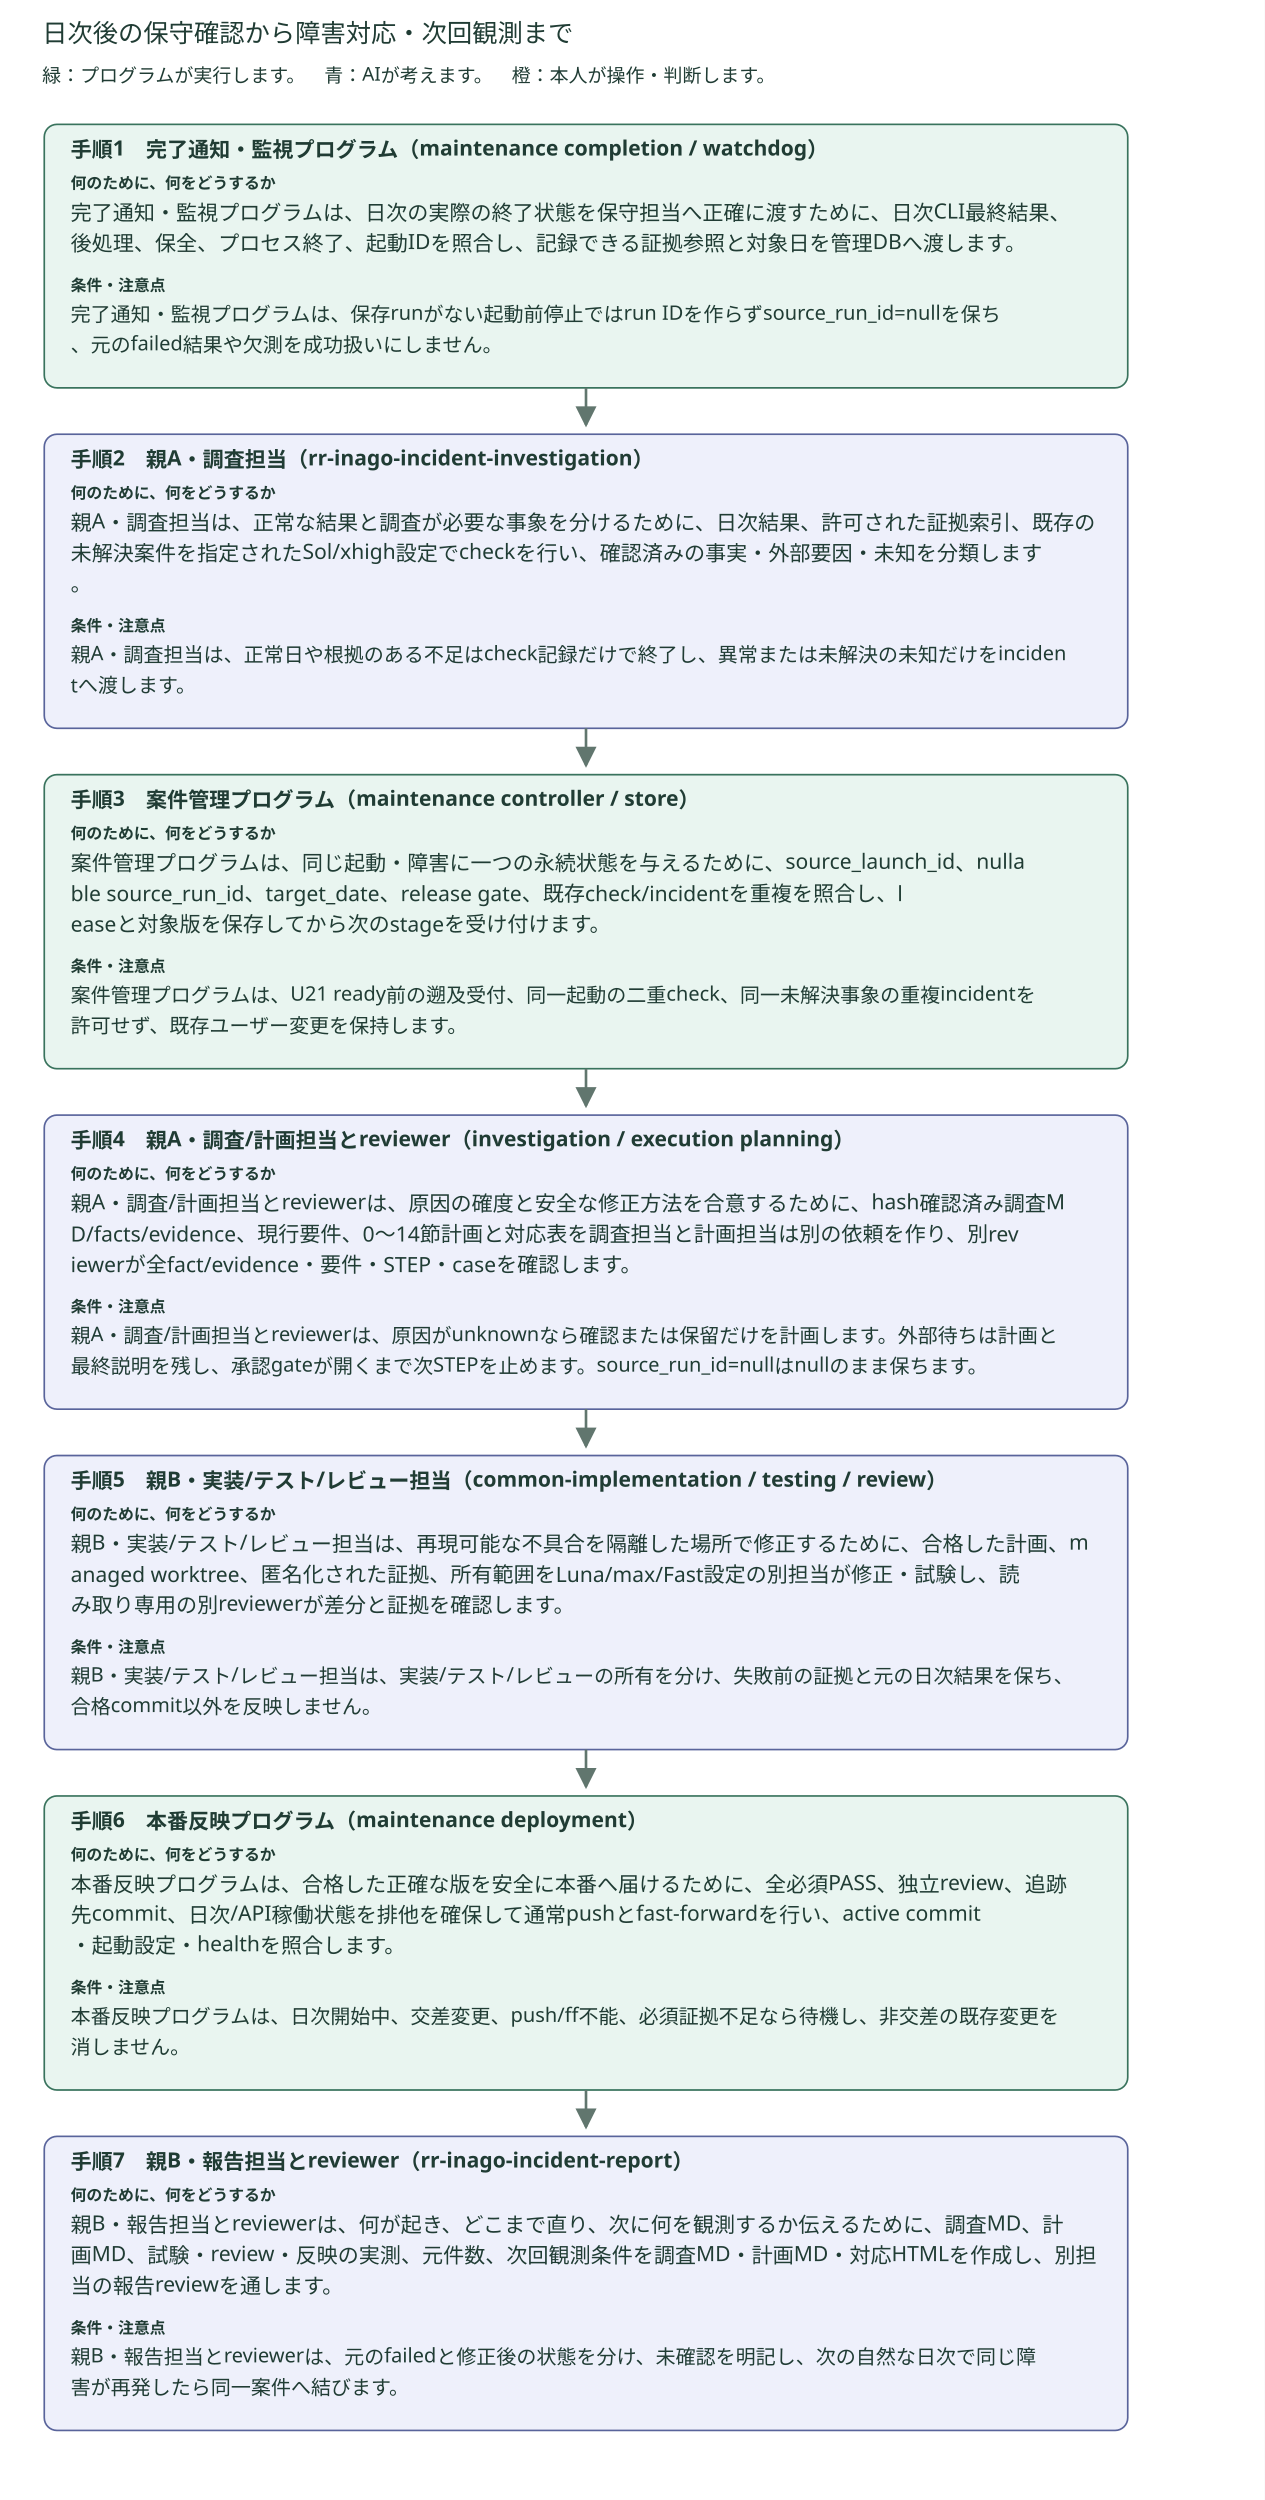
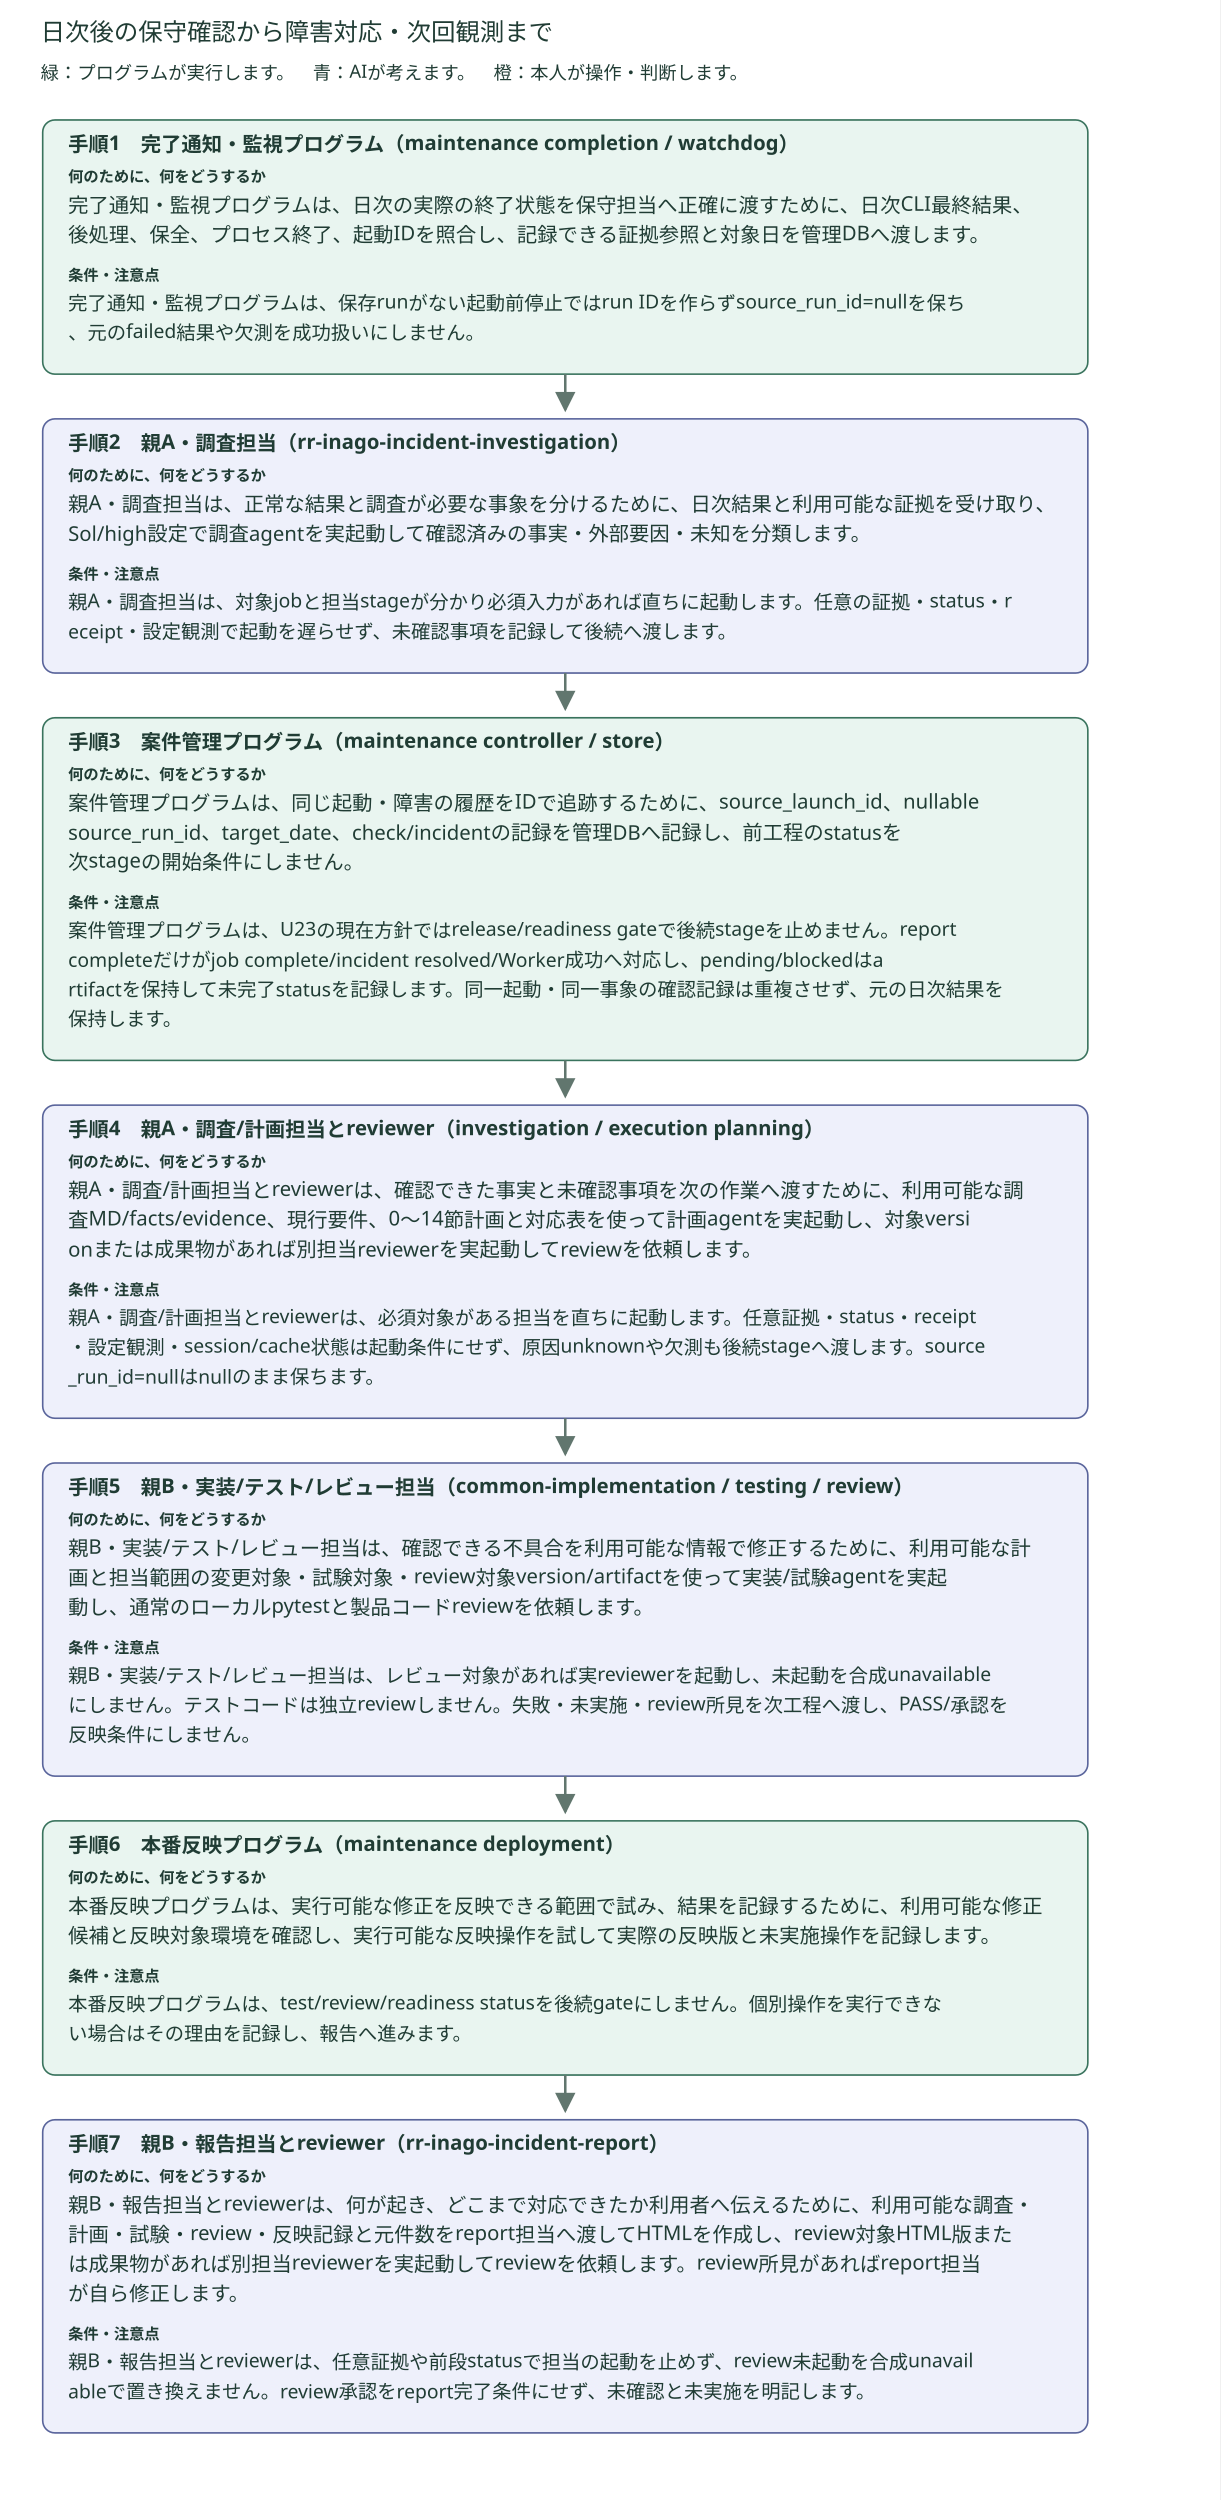
- <svg xmlns="http://www.w3.org/2000/svg" viewBox="0 0 1200 2372" role="img" aria-labelledby="task-F12-title task-F12-desc" font-family="Yu Gothic, Meiryo, sans-serif">
+ <svg xmlns="http://www.w3.org/2000/svg" viewBox="0 0 1200 2459" role="img" aria-labelledby="task-F12-title task-F12-desc" font-family="Yu Gothic, Meiryo, sans-serif">
  <defs>
    <marker id="task-F12-arrow" markerWidth="8" markerHeight="8" refX="7" refY="4" orient="auto">
      <path d="M0,0 L8,4 L0,8 Z" fill="#61766e" />
    </marker>
  </defs>
-   <rect width="1200" height="2372" fill="#fff" />
+   <rect width="1200" height="2459" fill="#fff" />
  <text x="40" y="40" font-size="24" font-weight="400" text-anchor="start" fill="#203c34">日次後の保守確認から障害対応・次回観測まで</text>
  <text x="40" y="78" font-size="18" font-weight="400" text-anchor="start" fill="#203c34">緑：プログラムが実行します。　青：AIが考えます。　橙：本人が操作・判断します。</text>
  <g class="diagram-node" data-node="F12-1">
    <rect x="42" y="118" width="1028" height="250" rx="12" fill="#e9f5f0" stroke="#39735d" stroke-width="1.6" />
    <text x="67" y="149" font-size="20" font-weight="700" text-anchor="start" fill="#203c34">手順1　完了通知・監視プログラム（maintenance completion / watchdog）</text>
    <text x="67" y="179" font-size="15" font-weight="700" text-anchor="start" fill="#203c34">何のために、何をどうするか</text>
    <text x="67" y="209" font-size="20" font-weight="400" text-anchor="start" fill="#203c34">完了通知・監視プログラムは、日次の実際の終了状態を保守担当へ正確に渡すために、日次CLI最終結果、</text>
    <text x="67" y="238" font-size="20" font-weight="400" text-anchor="start" fill="#203c34">後処理、保全、プロセス終了、起動IDを照合し、記録できる証拠参照と対象日を管理DBへ渡します。</text>
    <text x="67" y="276" font-size="15" font-weight="700" text-anchor="start" fill="#203c34">条件・注意点</text>
    <text x="67" y="305" font-size="19" font-weight="400" text-anchor="start" fill="#203c34">完了通知・監視プログラムは、保存runがない起動前停止ではrun IDを作らずsource_run_id=nullを保ち</text>
    <text x="67" y="334" font-size="19" font-weight="400" text-anchor="start" fill="#203c34">、元のfailed結果や欠測を成功扱いにしません。</text>
  </g>
  <path d="M 556 368 V 403" fill="none" stroke="#61766e" stroke-width="2.5" marker-end="url(#task-F12-arrow)" />
  <g class="diagram-node" data-node="F12-2">
-     <rect x="42" y="412" width="1028" height="279" rx="12" fill="#eef0fb" stroke="#59649b" stroke-width="1.6" />
+     <rect x="42" y="412" width="1028" height="250" rx="12" fill="#eef0fb" stroke="#59649b" stroke-width="1.6" />
    <text x="67" y="443" font-size="20" font-weight="700" text-anchor="start" fill="#203c34">手順2　親A・調査担当（rr-inago-incident-investigation）</text>
    <text x="67" y="473" font-size="15" font-weight="700" text-anchor="start" fill="#203c34">何のために、何をどうするか</text>
-     <text x="67" y="503" font-size="20" font-weight="400" text-anchor="start" fill="#203c34">親A・調査担当は、正常な結果と調査が必要な事象を分けるために、日次結果、許可された証拠索引、既存の</text>
-     <text x="67" y="532" font-size="20" font-weight="400" text-anchor="start" fill="#203c34">未解決案件を指定されたSol/xhigh設定でcheckを行い、確認済みの事実・外部要因・未知を分類します</text>
-     <text x="67" y="561" font-size="20" font-weight="400" text-anchor="start" fill="#203c34">。</text>
-     <text x="67" y="599" font-size="15" font-weight="700" text-anchor="start" fill="#203c34">条件・注意点</text>
-     <text x="67" y="628" font-size="19" font-weight="400" text-anchor="start" fill="#203c34">親A・調査担当は、正常日や根拠のある不足はcheck記録だけで終了し、異常または未解決の未知だけをinciden</text>
-     <text x="67" y="657" font-size="19" font-weight="400" text-anchor="start" fill="#203c34">tへ渡します。</text>
+     <text x="67" y="503" font-size="20" font-weight="400" text-anchor="start" fill="#203c34">親A・調査担当は、正常な結果と調査が必要な事象を分けるために、日次結果と利用可能な証拠を受け取り、</text>
+     <text x="67" y="532" font-size="20" font-weight="400" text-anchor="start" fill="#203c34">Sol/high設定で調査agentを実起動して確認済みの事実・外部要因・未知を分類します。</text>
+     <text x="67" y="570" font-size="15" font-weight="700" text-anchor="start" fill="#203c34">条件・注意点</text>
+     <text x="67" y="599" font-size="19" font-weight="400" text-anchor="start" fill="#203c34">親A・調査担当は、対象jobと担当stageが分かり必須入力があれば直ちに起動します。任意の証拠・status・r</text>
+     <text x="67" y="628" font-size="19" font-weight="400" text-anchor="start" fill="#203c34">eceipt・設定観測で起動を遅らせず、未確認事項を記録して後続へ渡します。</text>
  </g>
-   <path d="M 556 691 V 726" fill="none" stroke="#61766e" stroke-width="2.5" marker-end="url(#task-F12-arrow)" />
+   <path d="M 556 662 V 697" fill="none" stroke="#61766e" stroke-width="2.5" marker-end="url(#task-F12-arrow)" />
  <g class="diagram-node" data-node="F12-3">
-     <rect x="42" y="735" width="1028" height="279" rx="12" fill="#e9f5f0" stroke="#39735d" stroke-width="1.6" />
-     <text x="67" y="766" font-size="20" font-weight="700" text-anchor="start" fill="#203c34">手順3　案件管理プログラム（maintenance controller / store）</text>
-     <text x="67" y="796" font-size="15" font-weight="700" text-anchor="start" fill="#203c34">何のために、何をどうするか</text>
-     <text x="67" y="826" font-size="20" font-weight="400" text-anchor="start" fill="#203c34">案件管理プログラムは、同じ起動・障害に一つの永続状態を与えるために、source_launch_id、nulla</text>
-     <text x="67" y="855" font-size="20" font-weight="400" text-anchor="start" fill="#203c34">ble source_run_id、target_date、release gate、既存check/incidentを重複を照合し、l</text>
-     <text x="67" y="884" font-size="20" font-weight="400" text-anchor="start" fill="#203c34">easeと対象版を保存してから次のstageを受け付けます。</text>
-     <text x="67" y="922" font-size="15" font-weight="700" text-anchor="start" fill="#203c34">条件・注意点</text>
-     <text x="67" y="951" font-size="19" font-weight="400" text-anchor="start" fill="#203c34">案件管理プログラムは、U21 ready前の遡及受付、同一起動の二重check、同一未解決事象の重複incidentを</text>
-     <text x="67" y="980" font-size="19" font-weight="400" text-anchor="start" fill="#203c34">許可せず、既存ユーザー変更を保持します。</text>
+     <rect x="42" y="706" width="1028" height="337" rx="12" fill="#e9f5f0" stroke="#39735d" stroke-width="1.6" />
+     <text x="67" y="737" font-size="20" font-weight="700" text-anchor="start" fill="#203c34">手順3　案件管理プログラム（maintenance controller / store）</text>
+     <text x="67" y="767" font-size="15" font-weight="700" text-anchor="start" fill="#203c34">何のために、何をどうするか</text>
+     <text x="67" y="797" font-size="20" font-weight="400" text-anchor="start" fill="#203c34">案件管理プログラムは、同じ起動・障害の履歴をIDで追跡するために、source_launch_id、nullable</text>
+     <text x="67" y="826" font-size="20" font-weight="400" text-anchor="start" fill="#203c34"> source_run_id、target_date、check/incidentの記録を管理DBへ記録し、前工程のstatusを</text>
+     <text x="67" y="855" font-size="20" font-weight="400" text-anchor="start" fill="#203c34">次stageの開始条件にしません。</text>
+     <text x="67" y="893" font-size="15" font-weight="700" text-anchor="start" fill="#203c34">条件・注意点</text>
+     <text x="67" y="922" font-size="19" font-weight="400" text-anchor="start" fill="#203c34">案件管理プログラムは、U23の現在方針ではrelease/readiness gateで後続stageを止めません。report</text>
+     <text x="67" y="951" font-size="19" font-weight="400" text-anchor="start" fill="#203c34"> completeだけがjob complete/incident resolved/Worker成功へ対応し、pending/blockedはa</text>
+     <text x="67" y="980" font-size="19" font-weight="400" text-anchor="start" fill="#203c34">rtifactを保持して未完了statusを記録します。同一起動・同一事象の確認記録は重複させず、元の日次結果を</text>
+     <text x="67" y="1009" font-size="19" font-weight="400" text-anchor="start" fill="#203c34">保持します。</text>
  </g>
-   <path d="M 556 1014 V 1049" fill="none" stroke="#61766e" stroke-width="2.5" marker-end="url(#task-F12-arrow)" />
+   <path d="M 556 1043 V 1078" fill="none" stroke="#61766e" stroke-width="2.5" marker-end="url(#task-F12-arrow)" />
  <g class="diagram-node" data-node="F12-4">
-     <rect x="42" y="1058" width="1028" height="279" rx="12" fill="#eef0fb" stroke="#59649b" stroke-width="1.6" />
-     <text x="67" y="1089" font-size="20" font-weight="700" text-anchor="start" fill="#203c34">手順4　親A・調査/計画担当とreviewer（investigation / execution planning）</text>
-     <text x="67" y="1119" font-size="15" font-weight="700" text-anchor="start" fill="#203c34">何のために、何をどうするか</text>
-     <text x="67" y="1149" font-size="20" font-weight="400" text-anchor="start" fill="#203c34">親A・調査/計画担当とreviewerは、原因の確度と安全な修正方法を合意するために、hash確認済み調査M</text>
-     <text x="67" y="1178" font-size="20" font-weight="400" text-anchor="start" fill="#203c34">D/facts/evidence、現行要件、0～14節計画と対応表を調査担当と計画担当は別の依頼を作り、別rev</text>
-     <text x="67" y="1207" font-size="20" font-weight="400" text-anchor="start" fill="#203c34">iewerが全fact/evidence・要件・STEP・caseを確認します。</text>
-     <text x="67" y="1245" font-size="15" font-weight="700" text-anchor="start" fill="#203c34">条件・注意点</text>
-     <text x="67" y="1274" font-size="19" font-weight="400" text-anchor="start" fill="#203c34">親A・調査/計画担当とreviewerは、原因がunknownなら確認または保留だけを計画します。外部待ちは計画と</text>
-     <text x="67" y="1303" font-size="19" font-weight="400" text-anchor="start" fill="#203c34">最終説明を残し、承認gateが開くまで次STEPを止めます。source_run_id=nullはnullのまま保ちます。</text>
+     <rect x="42" y="1087" width="1028" height="308" rx="12" fill="#eef0fb" stroke="#59649b" stroke-width="1.6" />
+     <text x="67" y="1118" font-size="20" font-weight="700" text-anchor="start" fill="#203c34">手順4　親A・調査/計画担当とreviewer（investigation / execution planning）</text>
+     <text x="67" y="1148" font-size="15" font-weight="700" text-anchor="start" fill="#203c34">何のために、何をどうするか</text>
+     <text x="67" y="1178" font-size="20" font-weight="400" text-anchor="start" fill="#203c34">親A・調査/計画担当とreviewerは、確認できた事実と未確認事項を次の作業へ渡すために、利用可能な調</text>
+     <text x="67" y="1207" font-size="20" font-weight="400" text-anchor="start" fill="#203c34">査MD/facts/evidence、現行要件、0～14節計画と対応表を使って計画agentを実起動し、対象versi</text>
+     <text x="67" y="1236" font-size="20" font-weight="400" text-anchor="start" fill="#203c34">onまたは成果物があれば別担当reviewerを実起動してreviewを依頼します。</text>
+     <text x="67" y="1274" font-size="15" font-weight="700" text-anchor="start" fill="#203c34">条件・注意点</text>
+     <text x="67" y="1303" font-size="19" font-weight="400" text-anchor="start" fill="#203c34">親A・調査/計画担当とreviewerは、必須対象がある担当を直ちに起動します。任意証拠・status・receipt</text>
+     <text x="67" y="1332" font-size="19" font-weight="400" text-anchor="start" fill="#203c34">・設定観測・session/cache状態は起動条件にせず、原因unknownや欠測も後続stageへ渡します。source</text>
+     <text x="67" y="1361" font-size="19" font-weight="400" text-anchor="start" fill="#203c34">_run_id=nullはnullのまま保ちます。</text>
  </g>
-   <path d="M 556 1337 V 1372" fill="none" stroke="#61766e" stroke-width="2.5" marker-end="url(#task-F12-arrow)" />
+   <path d="M 556 1395 V 1430" fill="none" stroke="#61766e" stroke-width="2.5" marker-end="url(#task-F12-arrow)" />
  <g class="diagram-node" data-node="F12-5">
-     <rect x="42" y="1381" width="1028" height="279" rx="12" fill="#eef0fb" stroke="#59649b" stroke-width="1.6" />
-     <text x="67" y="1412" font-size="20" font-weight="700" text-anchor="start" fill="#203c34">手順5　親B・実装/テスト/レビュー担当（common-implementation / testing / review）</text>
-     <text x="67" y="1442" font-size="15" font-weight="700" text-anchor="start" fill="#203c34">何のために、何をどうするか</text>
-     <text x="67" y="1472" font-size="20" font-weight="400" text-anchor="start" fill="#203c34">親B・実装/テスト/レビュー担当は、再現可能な不具合を隔離した場所で修正するために、合格した計画、m</text>
-     <text x="67" y="1501" font-size="20" font-weight="400" text-anchor="start" fill="#203c34">anaged worktree、匿名化された証拠、所有範囲をLuna/max/Fast設定の別担当が修正・試験し、読</text>
-     <text x="67" y="1530" font-size="20" font-weight="400" text-anchor="start" fill="#203c34">み取り専用の別reviewerが差分と証拠を確認します。</text>
-     <text x="67" y="1568" font-size="15" font-weight="700" text-anchor="start" fill="#203c34">条件・注意点</text>
-     <text x="67" y="1597" font-size="19" font-weight="400" text-anchor="start" fill="#203c34">親B・実装/テスト/レビュー担当は、実装/テスト/レビューの所有を分け、失敗前の証拠と元の日次結果を保ち、</text>
-     <text x="67" y="1626" font-size="19" font-weight="400" text-anchor="start" fill="#203c34">合格commit以外を反映しません。</text>
+     <rect x="42" y="1439" width="1028" height="308" rx="12" fill="#eef0fb" stroke="#59649b" stroke-width="1.6" />
+     <text x="67" y="1470" font-size="20" font-weight="700" text-anchor="start" fill="#203c34">手順5　親B・実装/テスト/レビュー担当（common-implementation / testing / review）</text>
+     <text x="67" y="1500" font-size="15" font-weight="700" text-anchor="start" fill="#203c34">何のために、何をどうするか</text>
+     <text x="67" y="1530" font-size="20" font-weight="400" text-anchor="start" fill="#203c34">親B・実装/テスト/レビュー担当は、確認できる不具合を利用可能な情報で修正するために、利用可能な計</text>
+     <text x="67" y="1559" font-size="20" font-weight="400" text-anchor="start" fill="#203c34">画と担当範囲の変更対象・試験対象・review対象version/artifactを使って実装/試験agentを実起</text>
+     <text x="67" y="1588" font-size="20" font-weight="400" text-anchor="start" fill="#203c34">動し、通常のローカルpytestと製品コードreviewを依頼します。</text>
+     <text x="67" y="1626" font-size="15" font-weight="700" text-anchor="start" fill="#203c34">条件・注意点</text>
+     <text x="67" y="1655" font-size="19" font-weight="400" text-anchor="start" fill="#203c34">親B・実装/テスト/レビュー担当は、レビュー対象があれば実reviewerを起動し、未起動を合成unavailable</text>
+     <text x="67" y="1684" font-size="19" font-weight="400" text-anchor="start" fill="#203c34">にしません。テストコードは独立reviewしません。失敗・未実施・review所見を次工程へ渡し、PASS/承認を</text>
+     <text x="67" y="1713" font-size="19" font-weight="400" text-anchor="start" fill="#203c34">反映条件にしません。</text>
  </g>
-   <path d="M 556 1660 V 1695" fill="none" stroke="#61766e" stroke-width="2.5" marker-end="url(#task-F12-arrow)" />
+   <path d="M 556 1747 V 1782" fill="none" stroke="#61766e" stroke-width="2.5" marker-end="url(#task-F12-arrow)" />
  <g class="diagram-node" data-node="F12-6">
-     <rect x="42" y="1704" width="1028" height="279" rx="12" fill="#e9f5f0" stroke="#39735d" stroke-width="1.6" />
-     <text x="67" y="1735" font-size="20" font-weight="700" text-anchor="start" fill="#203c34">手順6　本番反映プログラム（maintenance deployment）</text>
-     <text x="67" y="1765" font-size="15" font-weight="700" text-anchor="start" fill="#203c34">何のために、何をどうするか</text>
-     <text x="67" y="1795" font-size="20" font-weight="400" text-anchor="start" fill="#203c34">本番反映プログラムは、合格した正確な版を安全に本番へ届けるために、全必須PASS、独立review、追跡</text>
-     <text x="67" y="1824" font-size="20" font-weight="400" text-anchor="start" fill="#203c34">先commit、日次/API稼働状態を排他を確保して通常pushとfast-forwardを行い、active commit</text>
-     <text x="67" y="1853" font-size="20" font-weight="400" text-anchor="start" fill="#203c34">・起動設定・healthを照合します。</text>
-     <text x="67" y="1891" font-size="15" font-weight="700" text-anchor="start" fill="#203c34">条件・注意点</text>
-     <text x="67" y="1920" font-size="19" font-weight="400" text-anchor="start" fill="#203c34">本番反映プログラムは、日次開始中、交差変更、push/ff不能、必須証拠不足なら待機し、非交差の既存変更を</text>
-     <text x="67" y="1949" font-size="19" font-weight="400" text-anchor="start" fill="#203c34">消しません。</text>
+     <rect x="42" y="1791" width="1028" height="250" rx="12" fill="#e9f5f0" stroke="#39735d" stroke-width="1.6" />
+     <text x="67" y="1822" font-size="20" font-weight="700" text-anchor="start" fill="#203c34">手順6　本番反映プログラム（maintenance deployment）</text>
+     <text x="67" y="1852" font-size="15" font-weight="700" text-anchor="start" fill="#203c34">何のために、何をどうするか</text>
+     <text x="67" y="1882" font-size="20" font-weight="400" text-anchor="start" fill="#203c34">本番反映プログラムは、実行可能な修正を反映できる範囲で試み、結果を記録するために、利用可能な修正</text>
+     <text x="67" y="1911" font-size="20" font-weight="400" text-anchor="start" fill="#203c34">候補と反映対象環境を確認し、実行可能な反映操作を試して実際の反映版と未実施操作を記録します。</text>
+     <text x="67" y="1949" font-size="15" font-weight="700" text-anchor="start" fill="#203c34">条件・注意点</text>
+     <text x="67" y="1978" font-size="19" font-weight="400" text-anchor="start" fill="#203c34">本番反映プログラムは、test/review/readiness statusを後続gateにしません。個別操作を実行できな</text>
+     <text x="67" y="2007" font-size="19" font-weight="400" text-anchor="start" fill="#203c34">い場合はその理由を記録し、報告へ進みます。</text>
  </g>
-   <path d="M 556 1983 V 2018" fill="none" stroke="#61766e" stroke-width="2.5" marker-end="url(#task-F12-arrow)" />
+   <path d="M 556 2041 V 2076" fill="none" stroke="#61766e" stroke-width="2.5" marker-end="url(#task-F12-arrow)" />
  <g class="diagram-node" data-node="F12-7">
-     <rect x="42" y="2027" width="1028" height="279" rx="12" fill="#eef0fb" stroke="#59649b" stroke-width="1.6" />
-     <text x="67" y="2058" font-size="20" font-weight="700" text-anchor="start" fill="#203c34">手順7　親B・報告担当とreviewer（rr-inago-incident-report）</text>
-     <text x="67" y="2088" font-size="15" font-weight="700" text-anchor="start" fill="#203c34">何のために、何をどうするか</text>
-     <text x="67" y="2118" font-size="20" font-weight="400" text-anchor="start" fill="#203c34">親B・報告担当とreviewerは、何が起き、どこまで直り、次に何を観測するか伝えるために、調査MD、計</text>
-     <text x="67" y="2147" font-size="20" font-weight="400" text-anchor="start" fill="#203c34">画MD、試験・review・反映の実測、元件数、次回観測条件を調査MD・計画MD・対応HTMLを作成し、別担</text>
-     <text x="67" y="2176" font-size="20" font-weight="400" text-anchor="start" fill="#203c34">当の報告reviewを通します。</text>
-     <text x="67" y="2214" font-size="15" font-weight="700" text-anchor="start" fill="#203c34">条件・注意点</text>
-     <text x="67" y="2243" font-size="19" font-weight="400" text-anchor="start" fill="#203c34">親B・報告担当とreviewerは、元のfailedと修正後の状態を分け、未確認を明記し、次の自然な日次で同じ障</text>
-     <text x="67" y="2272" font-size="19" font-weight="400" text-anchor="start" fill="#203c34">害が再発したら同一案件へ結びます。</text>
+     <rect x="42" y="2085" width="1028" height="308" rx="12" fill="#eef0fb" stroke="#59649b" stroke-width="1.6" />
+     <text x="67" y="2116" font-size="20" font-weight="700" text-anchor="start" fill="#203c34">手順7　親B・報告担当とreviewer（rr-inago-incident-report）</text>
+     <text x="67" y="2146" font-size="15" font-weight="700" text-anchor="start" fill="#203c34">何のために、何をどうするか</text>
+     <text x="67" y="2176" font-size="20" font-weight="400" text-anchor="start" fill="#203c34">親B・報告担当とreviewerは、何が起き、どこまで対応できたか利用者へ伝えるために、利用可能な調査・</text>
+     <text x="67" y="2205" font-size="20" font-weight="400" text-anchor="start" fill="#203c34">計画・試験・review・反映記録と元件数をreport担当へ渡してHTMLを作成し、review対象HTML版また</text>
+     <text x="67" y="2234" font-size="20" font-weight="400" text-anchor="start" fill="#203c34">は成果物があれば別担当reviewerを実起動してreviewを依頼します。review所見があればreport担当</text>
+     <text x="67" y="2263" font-size="20" font-weight="400" text-anchor="start" fill="#203c34">が自ら修正します。</text>
+     <text x="67" y="2301" font-size="15" font-weight="700" text-anchor="start" fill="#203c34">条件・注意点</text>
+     <text x="67" y="2330" font-size="19" font-weight="400" text-anchor="start" fill="#203c34">親B・報告担当とreviewerは、任意証拠や前段statusで担当の起動を止めず、review未起動を合成unavail</text>
+     <text x="67" y="2359" font-size="19" font-weight="400" text-anchor="start" fill="#203c34">ableで置き換えません。review承認をreport完了条件にせず、未確認と未実施を明記します。</text>
  </g>
</svg>
